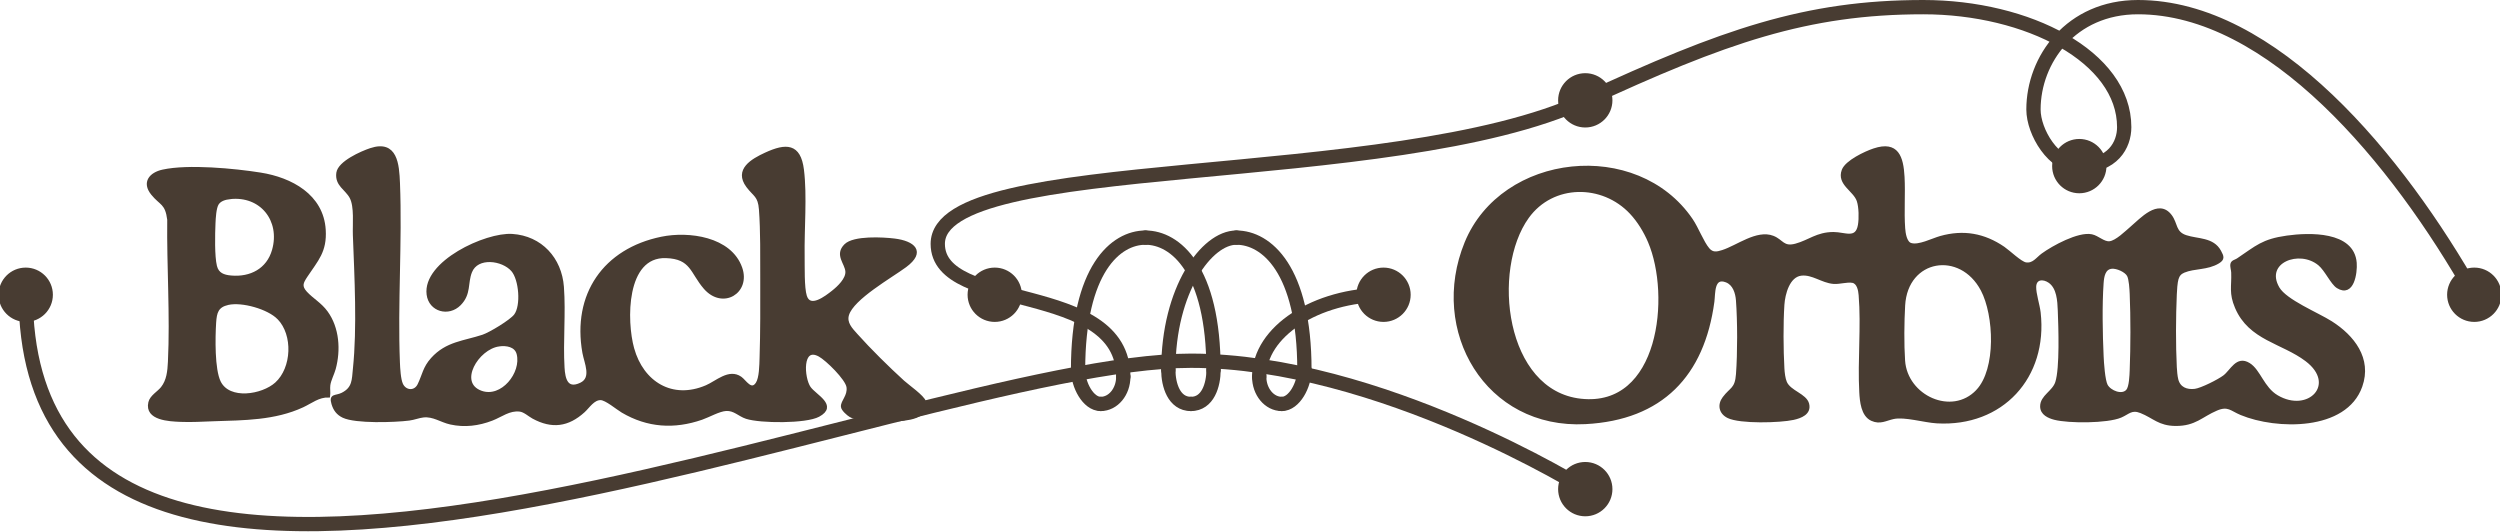
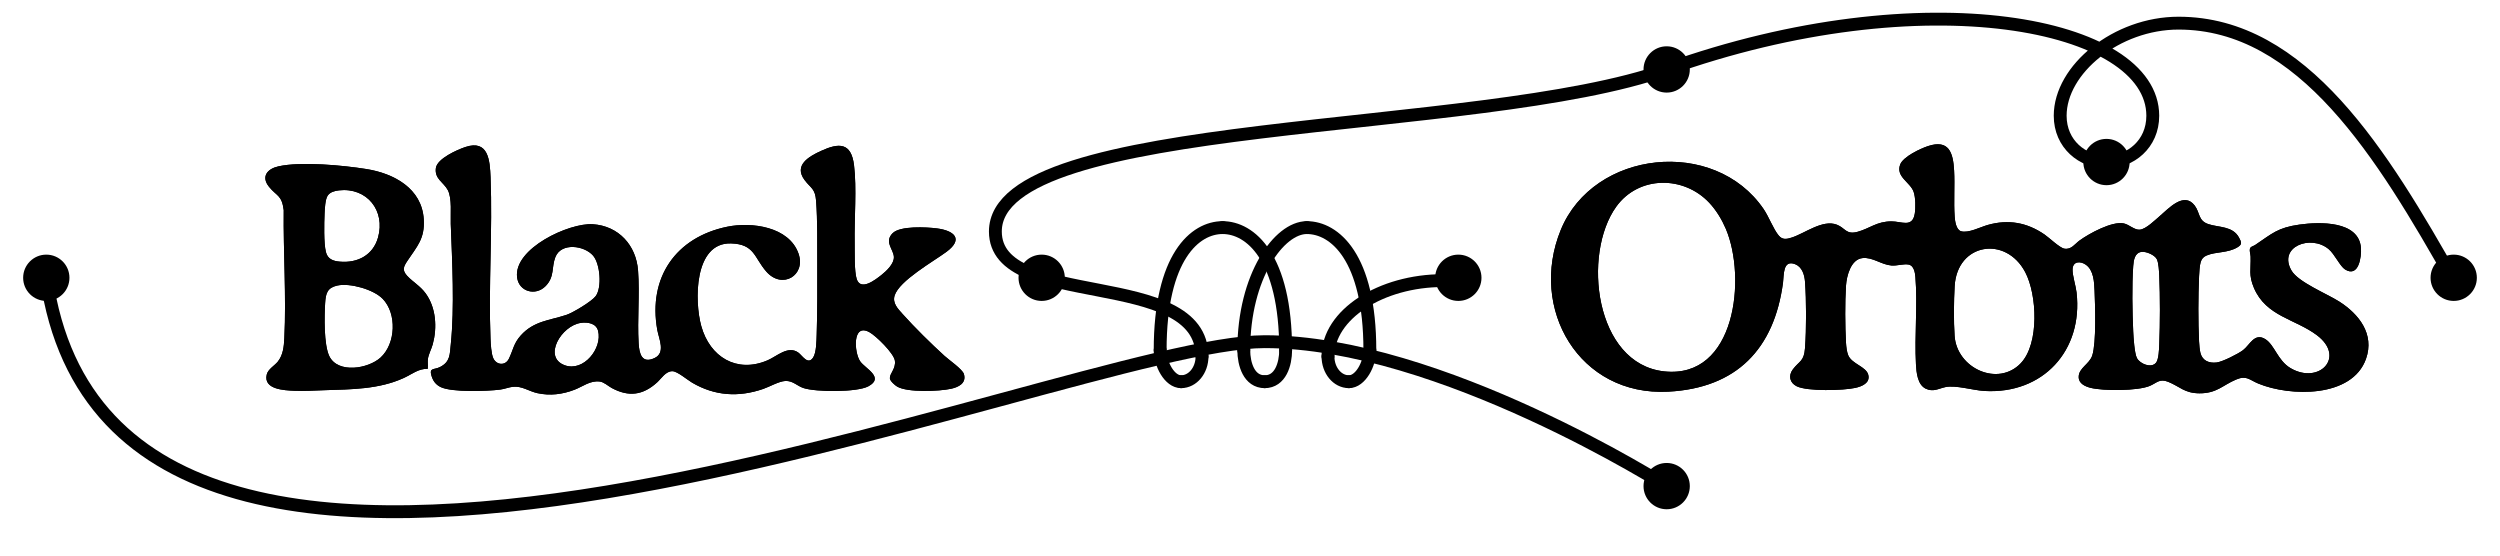
- <svg xmlns="http://www.w3.org/2000/svg" id="Layer_2" data-name="Layer 2" viewBox="0 0 874.55 185.84" fill="#483C32" stroke="#483C32">
+ <svg xmlns="http://www.w3.org/2000/svg" viewBox="0 0 972 216">
  <defs>
-     <style>
-       .cls-1 {
-         fill: none;
-         stroke-linecap: round;
-         stroke-linejoin: round;
-         stroke-width: 5px;
-       }
-     </style>
+     <style>.d{fill:none;stroke:#000;stroke-linecap:round;stroke-linejoin:round;stroke-width:5px;}</style>
  </defs>
-   <g id="Layer_4" data-name="Layer 4">
-     <g>
-       <circle cx="554.56" cy="35.1" r="9" />
-       <circle cx="554.56" cy="171.11" r="9" />
-       <circle cx="483.98" cy="103.11" r="9" />
-       <circle cx="347.98" cy="103.11" r="9" />
-       <circle cx="727.38" cy="58.11" r="9" />
-       <circle cx="865.55" cy="103.11" r="9" />
-       <circle cx="9" cy="103.11" r="9" />
-       <g>
-         <path d="M107.01,102.41c2.23,2.42,5.04,3.88,7.18,6.82,4.05,5.56,4.52,13.25,2.76,19.75-.5,1.83-1.65,3.92-1.89,5.72-.18,1.31.11,2.57-.07,3.85-3.55-.13-6.15,2.09-9.17,3.49-9.77,4.51-20.43,4.47-31.02,4.82-3.86.13-7.78.39-11.67.22-3.85-.16-12.08-.48-10.74-6.28.49-2.12,3.07-3.48,4.33-5.07,2.07-2.61,2.36-5.91,2.52-9.14.79-16.3-.43-33.4-.24-49.74-.75-5.95-2.7-5.35-5.71-9.07-3.22-3.99-.61-7.02,3.69-7.96,8.86-1.94,25-.41,34.14,1.05,10.65,1.69,21.61,7.5,22.33,19.56.45,7.52-2.59,10.45-6.33,16.09-1.53,2.31-2.2,3.62-.1,5.91ZM80.44,69.17c-1.62.18-3.48.66-4.39,2.1s-1.09,5.05-1.17,6.9c-.16,3.77-.34,11.48.52,14.96.69,2.78,2.79,3.52,5.43,3.75,6.86.61,12.89-2.51,14.83-9.36,2.96-10.43-4.27-19.59-15.22-18.36ZM97.44,111.3c-3.57-3.65-12.73-6.22-17.63-5.13-3.87.86-4.47,3.06-4.7,6.72-.32,5.09-.55,16.35,1.64,20.78,3.37,6.81,15.07,4.86,19.88.52,5.95-5.39,6.44-17.13.82-22.89Z" />
-         <path d="M160.8,106.4c-3.9,3.96-10.35,2.15-11.06-3.37-1.46-11.26,20.26-21.31,29.44-20.7,10.02.66,16.86,8.17,17.59,18.04.69,9.34-.33,18.9.22,28.24.23,3.97,1.19,8.12,6.21,5.74,4.37-2.07,1.67-7.42,1.03-10.97-3.62-20.34,7.24-35.98,27.22-40.08,9.44-1.94,24.03-.05,27.71,10.47,2.94,8.41-6.34,14.07-12.55,6.94-4.74-5.45-4.53-10.63-13.67-10.92-14.5-.45-14.27,22.53-11.59,32.15,3.33,11.97,13.73,18.44,25.75,13.31,3.64-1.55,7.93-5.84,11.93-3.05,1.57,1.09,3.74,5.08,5.8,1.97,1.28-1.93,1.3-6.52,1.38-8.91.3-9.18.26-18.64.24-27.8-.02-7.7.11-16.57-.46-24.2-.36-4.88-2.06-4.88-4.48-8.12-4.28-5.73,1.64-9.13,6.34-11.29,7.09-3.27,11.8-3.3,12.89,5.56,1.14,9.2.08,20.71.24,30.23.06,3.52-.17,11.03.79,13.99,1.55,4.79,7.24.32,9.63-1.57,1.92-1.52,4.98-4.38,4.83-7.05-.16-2.98-3.85-5.83-.47-9.2,2.94-2.93,13.12-2.36,17.12-1.87,6.67.83,10.63,4.06,3.8,9.12-5.01,3.71-18.4,11.22-20.17,17.02-.89,2.93,1.24,5.07,3.07,7.11,4.65,5.21,11.17,11.63,16.36,16.35,1.67,1.52,6.97,5.19,7.52,7.04,1.07,3.61-2.18,5.11-5.04,5.73-4.63,1.01-16.85,1.51-20.9-.85-.86-.5-2.78-2.17-2.85-3.2-.14-1.87,2.4-3.71,1.95-6.88-.41-2.89-7.35-9.69-9.95-11.1-6.68-3.63-5.88,8.03-3.53,11.37,1.99,2.83,9.55,6.25,3.17,9.69-4.41,2.38-20.39,2.27-25.2.69-2.53-.83-4.19-2.93-7.11-2.76-2.49.14-6.07,2.23-8.56,3.09-9.61,3.32-18.88,2.73-27.68-2.45-1.82-1.07-5.74-4.43-7.66-4.44-2.58-.02-4.28,2.87-5.94,4.37-5.5,4.99-11.05,5.73-17.63,2.16-1.42-.77-3.01-2.31-4.66-2.51-3.73-.46-6.57,1.94-9.82,3.19-4.67,1.8-9.5,2.41-14.41,1.33-3.35-.73-6.01-2.87-9.58-2.47-1.54.17-3.28.88-4.96,1.09-5.03.64-18.68,1.1-23.01-.96-1.95-.93-3.03-2.38-3.64-4.43-.97-3.24,1.01-2.23,3.31-3.39,4.02-2.02,3.79-4.97,4.19-8.81,1.5-14.45.54-32.17-.01-46.82-.14-3.69.56-9.96-1.15-13.18-1.61-3.04-5.21-4.32-4.64-8.54.5-3.68,8.31-7.14,11.51-8.2,8.92-2.96,9.5,5.24,9.76,11.76.82,20.72-.84,42.04-.02,62.76.08,2.02.28,5.89,1.09,7.64,1.22,2.66,4.67,3.01,6.06.16,1.67-3.42,1.81-5.92,4.62-9.05,5.09-5.66,11.19-5.82,17.77-8,2.5-.83,9.81-5.23,11.34-7.26,2.52-3.36,1.76-12.58-.99-15.77-3.43-3.97-12.41-5.19-14.67.56-1.56,3.98-.22,7.64-3.82,11.3ZM174.54,120.69c-7.58,1.04-14.94,13.31-6.28,16.47,7.34,2.68,14.73-6.62,12.96-13.41-.76-2.92-4.05-3.43-6.68-3.07Z" />
-       </g>
-       <path d="M745.62,79.67c3.4-2.86,9.45-9.75,13.67-4.16,2.11,2.8,1.29,5.89,5.35,7.23,4.15,1.38,9.42.69,11.87,5.21.99,1.84,1.3,2.63-.53,3.75-3.88,2.36-8.33,1.65-12.06,3.22-1.26.53-1.93,1.32-2.32,2.62s-.55,3.97-.61,5.45c-.35,7.8-.39,17.62,0,25.41.06,1.27.22,3.21.53,4.42.78,3.04,3.35,4.05,6.28,3.71,2.3-.27,8.36-3.35,10.27-4.79,2.63-1.99,4.44-6.9,8.63-4.32,3.66,2.25,4.84,8.34,9.83,11.29,11.06,6.52,21.6-4.23,10.3-12.77-8.42-6.35-19.79-7.31-24.51-18.41-2.14-5.03-1.13-7.23-1.3-12.19-.03-.92-.47-2.12-.28-2.96.21-.95,1.3-1.04,2.05-1.54,6.66-4.47,8.72-6.73,17.24-7.93,7.77-1.09,23.09-1.56,23.9,9.07.26,3.4-.87,11.65-6.15,8.39-1.99-1.23-4.08-5.99-6.43-7.94-6.98-5.8-19.79-.88-14.42,8.36,2.62,4.51,13.72,8.97,18.53,12.03,7.67,4.88,13.82,12.65,10.44,22.26-5.37,15.29-29.58,14.75-41.89,9.64-3.48-1.44-4.55-3.3-8.66-1.55-5.29,2.25-7.47,5.37-14.23,5.34-5.82-.03-7.63-2.66-12.15-4.47-3.36-1.35-4.42.43-7.12,1.58-4.69,2-18.13,2.02-23.08.75-2.08-.54-4.57-1.63-4.59-4.18-.03-3.54,4.18-5.01,5.28-8.39,1.62-4.96,1.12-19.48.89-25.2-.14-3.39-.35-7.95-3.38-10.08-2.15-1.51-5.07-1.39-5.17,1.79-.07,2.39,1.26,6.39,1.56,9.01,2.56,22.56-13.05,39.59-35.81,38.28-4.39-.25-11.26-2.37-15.22-1.5-2.69.59-4.65,1.96-7.52.65-3.31-1.51-3.73-6.39-3.9-9.58-.6-11.13.68-22.95-.22-33.94-.14-1.72-.62-4.41-2.63-4.78-1.96-.36-4.49.54-6.66.37-3.96-.32-7.33-3.32-11.27-2.89-4.54.5-6.16,6.9-6.41,10.67-.43,6.43-.37,15.8,0,22.27.08,1.46.31,3.62.9,4.94,1.48,3.33,6.96,4.33,7.76,7.52.83,3.28-2.51,4.51-5.05,5.07-4.67,1.03-18.59,1.42-22.76-.62-2.77-1.36-3.34-4.15-1.52-6.57,2.55-3.4,4.34-2.99,4.73-8.31.54-7.3.54-18.51-.01-25.85-.2-2.62-1.13-5.69-3.82-6.74-4.89-1.91-4.34,4.38-4.72,7.19-3.45,25.73-17.98,40.96-44.6,42.37-34.63,1.84-54.38-32.25-41.8-62.92,12.74-31.06,59.72-36.11,78.85-8.08,2.04,2.99,3.84,7.89,5.88,10.3,1.47,1.74,3.07,1.42,5.03.79,5.18-1.65,12.04-7.16,17.6-5,3.26,1.27,3.55,3.98,8.02,2.76,4.8-1.32,7.4-4.03,13.15-4.06,3.96-.02,8.14,2.56,9.08-2.93.39-2.28.33-6.33-.42-8.53-1.28-3.77-7.02-5.84-5.25-10.62,1.13-3.05,7.8-6.19,10.8-7.18,8.16-2.71,9.8,2.56,10.18,9.48.32,5.85-.2,12.14.22,17.98.12,1.67.56,5.05,2.46,5.63,2.81.87,7.58-1.65,10.4-2.44,8.02-2.26,15.21-.98,22.05,3.7,1.84,1.26,5.92,5.22,7.74,5.52,2.71.45,4.02-1.81,5.92-3.19,3.72-2.7,12.62-7.57,17.16-6.63,2.12.44,4.2,2.66,6.28,2.44,2.43-.26,5.83-3.69,7.68-5.25ZM570.57,74.45c-9.94-10.63-27.44-10.64-36.19,1.5-13.24,18.39-8.4,61.09,18.64,64.03,27.93,3.04,32.01-36.52,23.97-55.43-1.52-3.58-3.75-7.26-6.42-10.1ZM691.71,136.76c7.19-7.58,6.31-26.6,1.69-35.35-7.57-14.34-26.49-11.28-27.44,5.42-.33,5.75-.41,13.62-.02,19.35.86,12.63,16.88,19.96,25.77,10.59ZM738.71,93.52c-2.74.26-3.16,3.24-3.32,5.46-.55,7.49-.35,18.03,0,25.61.1,2.26.5,8.48,1.45,10.24,1.23,2.28,5.6,4.02,7.42,1.78,1.05-1.29,1.18-5.29,1.25-7.06.32-8.43.35-18.34,0-26.77-.07-1.61-.26-5.15-.96-6.45-.87-1.63-4.05-2.99-5.84-2.81Z" />
-       <path class="cls-1" d="M554.56,171.11s-71.86-44.92-137.95-44.92c-100.65,0-407.61,142.82-407.61-23.08" />
-       <g>
-         <path class="cls-1" d="M385.04,141.31c-4.37,0-7.91-6.66-7.91-11.93" />
-         <path class="cls-1" d="M400.71,83.12c-10.37,0-23.58,10.99-23.58,46.26" />
-         <path class="cls-1" d="M432.51,83.12c-10.37,0-23.8,18.2-23.8,46.26" />
-         <path class="cls-1" d="M385.04,141.31c4.37,0,7.91-4.27,7.91-9.54" />
-         <path class="cls-1" d="M416.61,141.31c-5.93,0-7.91-6.66-7.91-11.93" />
-         <path class="cls-1" d="M416.61,141.31c5.93,0,7.91-6.66,7.91-11.93" />
-         <path class="cls-1" d="M400.71,83.12c10.37,0,23.8,10.99,23.8,46.26" />
-         <path class="cls-1" d="M483.98,103.14c-23.47,0-43.49,12.82-43.49,28.63" />
-         <path class="cls-1" d="M448.4,141.31c-4.37,0-7.91-4.27-7.91-9.54" />
-         <path class="cls-1" d="M448.4,141.31c4.37,0,7.91-6.66,7.91-11.93" />
-         <path class="cls-1" d="M432.51,83.12c10.37,0,23.8,10.99,23.8,46.26" />
-         <path class="cls-1" d="M865.55,103.11c-26.86-47.53-70.69-100.61-117.65-100.61-23.36,0-36.55,18.27-36.55,35.81,0,7.84,7.04,19.8,16.04,19.8,11.72,0,15.7-7.42,15.7-13.63,0-24.61-33.74-41.98-70.3-41.98-40.9,0-69.82,10.16-118.23,32.6-68.07,31.55-226.51,18.08-226.51,50.2,0,24.23,64.9,12.48,64.9,46.47" />
-       </g>
-     </g>
+   <g id="a">
+     <path d="M158.32,107.26c2.23,2.42,5.04,3.88,7.18,6.82,4.05,5.56,4.52,13.25,2.76,19.75-.5,1.83-1.65,3.92-1.89,5.72-.18,1.31.11,2.57-.07,3.85-3.55-.13-6.15,2.09-9.17,3.49-9.77,4.51-20.43,4.47-31.02,4.82-3.86.13-7.78.39-11.67.22s-12.08-.48-10.74-6.28c.49-2.12,3.07-3.48,4.33-5.07,2.07-2.61,2.36-5.91,2.52-9.14.79-16.3-.43-33.4-.24-49.74-.75-5.95-2.7-5.35-5.71-9.07-3.22-3.99-.61-7.02,3.69-7.96,8.86-1.94,25-.41,34.14,1.05,10.65,1.69,21.61,7.5,22.33,19.56.45,7.52-2.59,10.45-6.33,16.09-1.53,2.31-2.2,3.62-.1,5.91ZM131.75,74.02c-1.62.18-3.48.66-4.39,2.1s-1.09,5.05-1.17,6.9c-.16,3.77-.34,11.48.52,14.96.69,2.78,2.79,3.52,5.43,3.75,6.86.61,12.89-2.51,14.83-9.36,2.96-10.43-4.27-19.59-15.22-18.36ZM148.75,116.15c-3.57-3.65-12.73-6.22-17.63-5.13-3.87.86-4.47,3.06-4.7,6.72-.32,5.09-.55,16.35,1.64,20.78,3.37,6.81,15.07,4.86,19.88.52,5.95-5.39,6.44-17.13.82-22.89Z" />
+     <path d="M212.11,111.25c-3.9,3.96-10.35,2.15-11.06-3.37-1.46-11.26,20.26-21.31,29.44-20.7,10.02.66,16.86,8.17,17.59,18.04.69,9.34-.33,18.9.22,28.24.23,3.97,1.19,8.12,6.21,5.74,4.37-2.07,1.67-7.42,1.03-10.97-3.62-20.34,7.24-35.98,27.22-40.08,9.44-1.94,24.03-.05,27.71,10.47,2.94,8.41-6.34,14.07-12.55,6.94-4.74-5.45-4.53-10.63-13.67-10.92-14.5-.45-14.27,22.53-11.59,32.15,3.33,11.97,13.73,18.44,25.75,13.31,3.64-1.55,7.93-5.84,11.93-3.05,1.57,1.09,3.74,5.08,5.8,1.97,1.28-1.93,1.3-6.52,1.38-8.91.3-9.18.26-18.64.24-27.8-.02-7.7.11-16.57-.46-24.2-.36-4.88-2.06-4.88-4.48-8.12-4.28-5.73,1.64-9.13,6.34-11.29,7.09-3.27,11.8-3.3,12.89,5.56s.08,20.71.24,30.23c.06,3.52-.17,11.03.79,13.99,1.55,4.79,7.24.32,9.63-1.57,1.92-1.52,4.98-4.38,4.83-7.05-.16-2.98-3.85-5.83-.47-9.2,2.94-2.93,13.12-2.36,17.12-1.87,6.67.83,10.63,4.06,3.8,9.12-5.01,3.71-18.4,11.22-20.17,17.02-.89,2.93,1.24,5.07,3.07,7.11,4.65,5.21,11.17,11.63,16.36,16.35,1.67,1.52,6.97,5.19,7.52,7.04,1.07,3.61-2.18,5.11-5.04,5.73-4.63,1.01-16.85,1.51-20.9-.85-.86-.5-2.78-2.17-2.85-3.2-.14-1.87,2.4-3.71,1.95-6.88-.41-2.89-7.35-9.69-9.95-11.1-6.68-3.63-5.88,8.03-3.53,11.37,1.99,2.83,9.55,6.25,3.17,9.69-4.41,2.38-20.39,2.27-25.2.69-2.53-.83-4.19-2.93-7.11-2.76-2.49.14-6.07,2.23-8.56,3.09-9.61,3.32-18.88,2.73-27.68-2.45-1.82-1.07-5.74-4.43-7.66-4.44-2.58-.02-4.28,2.87-5.94,4.37-5.5,4.99-11.05,5.73-17.63,2.16-1.42-.77-3.01-2.31-4.66-2.51-3.73-.46-6.57,1.94-9.82,3.19-4.67,1.8-9.5,2.41-14.41,1.33-3.35-.73-6.01-2.87-9.58-2.47-1.54.17-3.28.88-4.96,1.09-5.03.64-18.68,1.1-23.01-.96-1.95-.93-3.03-2.38-3.64-4.43-.97-3.24,1.01-2.23,3.31-3.39,4.02-2.02,3.79-4.97,4.19-8.81,1.5-14.45.54-32.17-.01-46.82-.14-3.69.56-9.96-1.15-13.18-1.61-3.04-5.21-4.32-4.64-8.54.5-3.68,8.31-7.14,11.51-8.2,8.92-2.96,9.5,5.24,9.76,11.76.82,20.72-.84,42.04-.02,62.76.08,2.02.28,5.89,1.09,7.64,1.22,2.66,4.67,3.01,6.06.16,1.67-3.42,1.81-5.92,4.62-9.05,5.09-5.66,11.19-5.82,17.77-8,2.5-.83,9.81-5.23,11.34-7.26,2.52-3.36,1.76-12.58-.99-15.77-3.43-3.97-12.41-5.19-14.67.56-1.56,3.98-.22,7.64-3.82,11.3ZM225.85,125.54c-7.58,1.04-14.94,13.31-6.28,16.47,7.34,2.68,14.73-6.62,12.96-13.41-.76-2.92-4.05-3.43-6.68-3.07Z" />
+     <path d="M839.63,84.08c3.4-2.86,9.45-9.75,13.67-4.16,2.11,2.8,1.29,5.89,5.35,7.23s9.42.69,11.87,5.21c.99,1.84,1.3,2.63-.53,3.75-3.88,2.36-8.33,1.65-12.06,3.22-1.26.53-1.93,1.32-2.32,2.62s-.55,3.97-.61,5.45c-.35,7.8-.39,17.62,0,25.41.06,1.27.22,3.21.53,4.42.78,3.04,3.35,4.05,6.28,3.71,2.3-.27,8.36-3.35,10.27-4.79,2.63-1.99,4.44-6.9,8.63-4.32,3.66,2.25,4.84,8.34,9.83,11.29,11.06,6.52,21.6-4.23,10.3-12.77-8.42-6.35-19.79-7.31-24.51-18.41-2.14-5.03-1.13-7.23-1.3-12.19-.03-.92-.47-2.12-.28-2.96.21-.95,1.3-1.04,2.05-1.54,6.66-4.47,8.72-6.73,17.24-7.93,7.77-1.09,23.09-1.56,23.9,9.07.26,3.4-.87,11.65-6.15,8.39-1.99-1.23-4.08-5.99-6.43-7.94-6.98-5.8-19.79-.88-14.42,8.36,2.62,4.51,13.72,8.97,18.53,12.03,7.67,4.88,13.82,12.65,10.44,22.26-5.37,15.29-29.58,14.75-41.89,9.64-3.48-1.44-4.55-3.3-8.66-1.55-5.29,2.25-7.47,5.37-14.23,5.34-5.82-.03-7.63-2.66-12.15-4.47-3.36-1.35-4.42.43-7.12,1.58-4.69,2-18.13,2.02-23.08.75-2.08-.54-4.57-1.63-4.59-4.18-.03-3.54,4.18-5.01,5.28-8.39,1.62-4.96,1.12-19.48.89-25.2-.14-3.39-.35-7.95-3.38-10.08-2.15-1.51-5.07-1.39-5.17,1.79-.07,2.39,1.26,6.39,1.56,9.01,2.56,22.56-13.05,39.59-35.81,38.28-4.39-.25-11.26-2.37-15.22-1.5-2.69.59-4.65,1.96-7.52.65-3.31-1.51-3.73-6.39-3.9-9.58-.6-11.13.68-22.95-.22-33.94-.14-1.72-.62-4.41-2.63-4.78-1.96-.36-4.49.54-6.66.37-3.96-.32-7.33-3.32-11.27-2.89-4.54.5-6.16,6.9-6.41,10.67-.43,6.43-.37,15.8,0,22.27.08,1.46.31,3.62.9,4.94,1.48,3.33,6.96,4.33,7.76,7.52s-2.51,4.51-5.05,5.07c-4.67,1.03-18.59,1.42-22.76-.62-2.77-1.36-3.34-4.15-1.52-6.57,2.55-3.4,4.34-2.99,4.73-8.31.54-7.3.54-18.51-.01-25.85-.2-2.62-1.13-5.69-3.82-6.74-4.89-1.91-4.34,4.38-4.72,7.19-3.45,25.73-17.98,40.96-44.6,42.37-34.63,1.84-54.38-32.25-41.8-62.92,12.74-31.06,59.72-36.11,78.85-8.08,2.04,2.99,3.84,7.89,5.88,10.3,1.47,1.74,3.07,1.42,5.03.79,5.18-1.65,12.04-7.16,17.6-5,3.26,1.27,3.55,3.98,8.02,2.76,4.8-1.32,7.4-4.03,13.15-4.06,3.96-.02,8.14,2.56,9.08-2.93.39-2.28.33-6.33-.42-8.53-1.28-3.77-7.02-5.84-5.25-10.62,1.13-3.05,7.8-6.19,10.8-7.18,8.16-2.71,9.8,2.56,10.18,9.48.32,5.85-.2,12.14.22,17.98.12,1.67.56,5.05,2.46,5.63,2.81.87,7.58-1.65,10.4-2.44,8.02-2.26,15.21-.98,22.05,3.7,1.84,1.26,5.92,5.22,7.74,5.52,2.71.45,4.02-1.81,5.92-3.19,3.72-2.7,12.62-7.57,17.16-6.63,2.12.44,4.2,2.66,6.28,2.44,2.43-.26,5.83-3.69,7.68-5.25ZM664.58,78.86c-9.94-10.63-27.44-10.64-36.19,1.5-13.24,18.39-8.4,61.09,18.64,64.03,27.93,3.04,32.01-36.52,23.97-55.43-1.52-3.58-3.75-7.26-6.42-10.1ZM785.72,141.17c7.19-7.58,6.31-26.6,1.69-35.35-7.57-14.34-26.49-11.28-27.44,5.42-.33,5.75-.41,13.62-.02,19.35.86,12.63,16.88,19.96,25.77,10.59ZM832.72,97.93c-2.74.26-3.16,3.24-3.32,5.46-.55,7.49-.35,18.03,0,25.61.1,2.26.5,8.48,1.45,10.24,1.23,2.28,5.6,4.02,7.42,1.78,1.05-1.29,1.18-5.29,1.25-7.06.32-8.43.35-18.34,0-26.77-.07-1.61-.26-5.15-.96-6.45-.87-1.63-4.05-2.99-5.84-2.81Z" />
+   </g>
+   <g id="b">
+     <path d="M158.32,107.26c2.23,2.42,5.04,3.88,7.18,6.82,4.05,5.56,4.52,13.25,2.76,19.75-.5,1.83-1.65,3.92-1.89,5.72-.18,1.31.11,2.57-.07,3.85-3.55-.13-6.15,2.09-9.17,3.49-9.77,4.51-20.43,4.47-31.02,4.82-3.86.13-7.78.39-11.67.22s-12.08-.48-10.74-6.28c.49-2.12,3.07-3.48,4.33-5.07,2.07-2.61,2.36-5.91,2.52-9.14.79-16.3-.43-33.4-.24-49.74-.75-5.95-2.7-5.35-5.71-9.07-3.22-3.99-.61-7.02,3.69-7.96,8.86-1.94,25-.41,34.14,1.05,10.65,1.69,21.61,7.5,22.33,19.56.45,7.52-2.59,10.45-6.33,16.09-1.53,2.31-2.2,3.62-.1,5.91ZM131.75,74.02c-1.62.18-3.48.66-4.39,2.1s-1.09,5.05-1.17,6.9c-.16,3.77-.34,11.48.52,14.96.69,2.78,2.79,3.52,5.43,3.75,6.86.61,12.89-2.51,14.83-9.36,2.96-10.43-4.27-19.59-15.22-18.36ZM148.75,116.15c-3.57-3.65-12.73-6.22-17.63-5.13-3.87.86-4.47,3.06-4.7,6.72-.32,5.09-.55,16.35,1.64,20.78,3.37,6.81,15.07,4.86,19.88.52,5.95-5.39,6.44-17.13.82-22.89Z" />
+     <path d="M212.11,111.25c-3.9,3.96-10.35,2.15-11.06-3.37-1.46-11.26,20.26-21.31,29.44-20.7,10.02.66,16.86,8.17,17.59,18.04.69,9.34-.33,18.9.22,28.24.23,3.97,1.19,8.12,6.21,5.74,4.37-2.07,1.67-7.42,1.03-10.97-3.62-20.34,7.24-35.98,27.22-40.08,9.44-1.94,24.03-.05,27.71,10.47,2.94,8.41-6.34,14.07-12.55,6.94-4.74-5.45-4.53-10.63-13.67-10.92-14.5-.45-14.27,22.53-11.59,32.15,3.33,11.97,13.73,18.44,25.75,13.31,3.64-1.55,7.93-5.84,11.93-3.05,1.57,1.09,3.74,5.08,5.8,1.97,1.28-1.93,1.3-6.52,1.38-8.91.3-9.18.26-18.64.24-27.8-.02-7.7.11-16.57-.46-24.2-.36-4.88-2.06-4.88-4.48-8.12-4.28-5.73,1.64-9.13,6.34-11.29,7.09-3.27,11.8-3.3,12.89,5.56s.08,20.71.24,30.23c.06,3.52-.17,11.03.79,13.99,1.55,4.79,7.24.32,9.63-1.57,1.92-1.52,4.98-4.38,4.83-7.05-.16-2.98-3.85-5.83-.47-9.2,2.94-2.93,13.12-2.36,17.12-1.87,6.67.83,10.63,4.06,3.8,9.12-5.01,3.71-18.4,11.22-20.17,17.02-.89,2.93,1.24,5.07,3.07,7.11,4.65,5.21,11.17,11.63,16.36,16.35,1.67,1.52,6.97,5.19,7.52,7.04,1.07,3.61-2.18,5.11-5.04,5.73-4.63,1.01-16.85,1.51-20.9-.85-.86-.5-2.78-2.17-2.85-3.2-.14-1.87,2.4-3.71,1.95-6.88-.41-2.89-7.35-9.69-9.95-11.1-6.68-3.63-5.88,8.03-3.53,11.37,1.99,2.83,9.55,6.25,3.17,9.69-4.41,2.38-20.39,2.27-25.2.69-2.53-.83-4.19-2.93-7.11-2.76-2.49.14-6.07,2.23-8.56,3.09-9.61,3.32-18.88,2.73-27.68-2.45-1.82-1.07-5.74-4.43-7.66-4.44-2.58-.02-4.28,2.87-5.94,4.37-5.5,4.99-11.05,5.73-17.63,2.16-1.42-.77-3.01-2.31-4.66-2.51-3.73-.46-6.57,1.94-9.82,3.19-4.67,1.8-9.5,2.41-14.41,1.33-3.35-.73-6.01-2.87-9.58-2.47-1.54.17-3.28.88-4.96,1.09-5.03.64-18.68,1.1-23.01-.96-1.95-.93-3.03-2.38-3.64-4.43-.97-3.24,1.01-2.23,3.31-3.39,4.02-2.02,3.79-4.97,4.19-8.81,1.5-14.45.54-32.17-.01-46.82-.14-3.69.56-9.96-1.15-13.18-1.61-3.04-5.21-4.32-4.64-8.54.5-3.68,8.31-7.14,11.51-8.2,8.92-2.96,9.5,5.24,9.76,11.76.82,20.72-.84,42.04-.02,62.76.08,2.02.28,5.89,1.09,7.64,1.22,2.66,4.67,3.01,6.06.16,1.67-3.42,1.81-5.92,4.62-9.05,5.09-5.66,11.19-5.82,17.77-8,2.5-.83,9.81-5.23,11.34-7.26,2.52-3.36,1.76-12.58-.99-15.77-3.43-3.97-12.41-5.19-14.67.56-1.56,3.98-.22,7.64-3.82,11.3ZM225.85,125.54c-7.58,1.04-14.94,13.31-6.28,16.47,7.34,2.68,14.73-6.62,12.96-13.41-.76-2.92-4.05-3.43-6.68-3.07Z" />
+     <path d="M839.63,84.08c3.4-2.86,9.45-9.75,13.67-4.16,2.11,2.8,1.29,5.89,5.35,7.23s9.42.69,11.87,5.21c.99,1.84,1.3,2.63-.53,3.75-3.88,2.36-8.33,1.65-12.06,3.22-1.26.53-1.93,1.32-2.32,2.62s-.55,3.97-.61,5.45c-.35,7.8-.39,17.62,0,25.41.06,1.27.22,3.21.53,4.42.78,3.04,3.35,4.05,6.28,3.71,2.3-.27,8.36-3.35,10.27-4.79,2.63-1.99,4.44-6.9,8.63-4.32,3.66,2.25,4.84,8.34,9.83,11.29,11.06,6.52,21.6-4.23,10.3-12.77-8.42-6.35-19.79-7.31-24.51-18.41-2.14-5.03-1.13-7.23-1.3-12.19-.03-.92-.47-2.12-.28-2.96.21-.95,1.3-1.04,2.05-1.54,6.66-4.47,8.72-6.73,17.24-7.93,7.77-1.09,23.09-1.56,23.9,9.07.26,3.4-.87,11.65-6.15,8.39-1.99-1.23-4.08-5.99-6.43-7.94-6.98-5.8-19.79-.88-14.42,8.36,2.62,4.51,13.72,8.97,18.53,12.03,7.67,4.88,13.82,12.65,10.44,22.26-5.37,15.29-29.58,14.75-41.89,9.64-3.48-1.44-4.55-3.3-8.66-1.55-5.29,2.25-7.47,5.37-14.23,5.34-5.82-.03-7.63-2.66-12.15-4.47-3.36-1.35-4.42.43-7.12,1.58-4.69,2-18.13,2.02-23.08.75-2.08-.54-4.57-1.63-4.59-4.18-.03-3.54,4.18-5.01,5.28-8.39,1.62-4.96,1.12-19.48.89-25.2-.14-3.39-.35-7.95-3.38-10.08-2.15-1.51-5.07-1.39-5.17,1.79-.07,2.39,1.26,6.39,1.56,9.01,2.56,22.56-13.05,39.59-35.81,38.28-4.39-.25-11.26-2.37-15.22-1.5-2.69.59-4.65,1.96-7.52.65-3.31-1.51-3.73-6.39-3.9-9.58-.6-11.13.68-22.95-.22-33.94-.14-1.72-.62-4.41-2.63-4.78-1.96-.36-4.49.54-6.66.37-3.96-.32-7.33-3.32-11.27-2.89-4.54.5-6.16,6.9-6.41,10.67-.43,6.43-.37,15.8,0,22.27.08,1.46.31,3.62.9,4.94,1.48,3.33,6.96,4.33,7.76,7.52s-2.51,4.51-5.05,5.07c-4.67,1.03-18.59,1.42-22.76-.62-2.77-1.36-3.34-4.15-1.52-6.57,2.55-3.4,4.34-2.99,4.73-8.31.54-7.3.54-18.51-.01-25.85-.2-2.62-1.13-5.69-3.82-6.74-4.89-1.91-4.34,4.38-4.72,7.19-3.45,25.73-17.98,40.96-44.6,42.37-34.63,1.84-54.38-32.25-41.8-62.92,12.74-31.06,59.72-36.11,78.85-8.08,2.04,2.99,3.84,7.89,5.88,10.3,1.47,1.74,3.07,1.42,5.03.79,5.18-1.65,12.04-7.16,17.6-5,3.26,1.27,3.55,3.98,8.02,2.76,4.8-1.32,7.4-4.03,13.15-4.06,3.96-.02,8.14,2.56,9.08-2.93.39-2.28.33-6.33-.42-8.53-1.28-3.77-7.02-5.84-5.25-10.62,1.13-3.05,7.8-6.19,10.8-7.18,8.16-2.71,9.8,2.56,10.18,9.48.32,5.85-.2,12.14.22,17.98.12,1.67.56,5.05,2.46,5.63,2.81.87,7.58-1.65,10.4-2.44,8.02-2.26,15.21-.98,22.05,3.7,1.84,1.26,5.92,5.22,7.74,5.52,2.71.45,4.02-1.81,5.92-3.19,3.72-2.7,12.62-7.57,17.16-6.63,2.12.44,4.2,2.66,6.28,2.44,2.43-.26,5.83-3.69,7.68-5.25ZM664.58,78.86c-9.94-10.63-27.44-10.64-36.19,1.5-13.24,18.39-8.4,61.09,18.64,64.03,27.93,3.04,32.01-36.52,23.97-55.43-1.52-3.58-3.75-7.26-6.42-10.1ZM785.72,141.17c7.19-7.58,6.31-26.6,1.69-35.35-7.57-14.34-26.49-11.28-27.44,5.42-.33,5.75-.41,13.62-.02,19.35.86,12.63,16.88,19.96,25.77,10.59ZM832.72,97.93c-2.74.26-3.16,3.24-3.32,5.46-.55,7.49-.35,18.03,0,25.61.1,2.26.5,8.48,1.45,10.24,1.23,2.28,5.6,4.02,7.42,1.78,1.05-1.29,1.18-5.29,1.25-7.06.32-8.43.35-18.34,0-26.77-.07-1.61-.26-5.15-.96-6.45-.87-1.63-4.05-2.99-5.84-2.81Z" />
+     <circle cx="648" cy="27" r="9" />
+     <circle cx="648" cy="189" r="9" />
+     <circle cx="567" cy="108" r="9" />
+     <circle cx="405" cy="108" r="9" />
+     <circle cx="819" cy="63" r="9" />
+     <circle cx="954" cy="108" r="9" />
+     <circle cx="18" cy="108" r="9" />
+   </g>
+   <g id="c">
+     <path class="d" d="M648,189s-88.23-56.16-156.28-56.16c-77.72,0-446.72,164.16-473.72-24.84" />
+     <path class="d" d="M459.21,148.41c-4.5,0-8.14-6.86-8.14-12.29" />
+     <path class="d" d="M475.35,88.49c-10.68,0-24.28,11.31-24.28,47.64" />
+     <path class="d" d="M508.09,88.49c-10.68,0-24.51,18.74-24.51,47.64" />
+     <path class="d" d="M459.21,148.41c4.5,0,8.14-4.4,8.14-9.83" />
+     <path class="d" d="M491.72,148.41c-6.11,0-8.14-6.86-8.14-12.29" />
+     <path class="d" d="M491.72,148.41c6.11,0,8.14-6.86,8.14-12.29" />
+     <path class="d" d="M475.35,88.49c10.68,0,24.51,11.31,24.51,47.64" />
+     <path class="d" d="M561.09,109.1c-24.17,0-44.78,13.2-44.78,29.48" />
+     <path class="d" d="M524.46,148.41c-4.5,0-8.14-4.4-8.14-9.83" />
+     <path class="d" d="M524.46,148.41c4.5,0,8.14-6.86,8.14-12.29" />
+     <path class="d" d="M508.09,88.49c10.68,0,24.51,11.31,24.51,47.64" />
+     <path class="d" d="M954,109.07c-27.66-48.94-58.63-100.07-106.99-100.07-24.05,0-46.01,17.94-46.01,36,0,11.09,8.73,18,18,18s18-6.91,18-18c0-36-88.6-53.86-189-18-72.75,25.99-261,18-261,63,0,31.04,80.35,13.59,80.35,48.58" />
  </g>
</svg>
